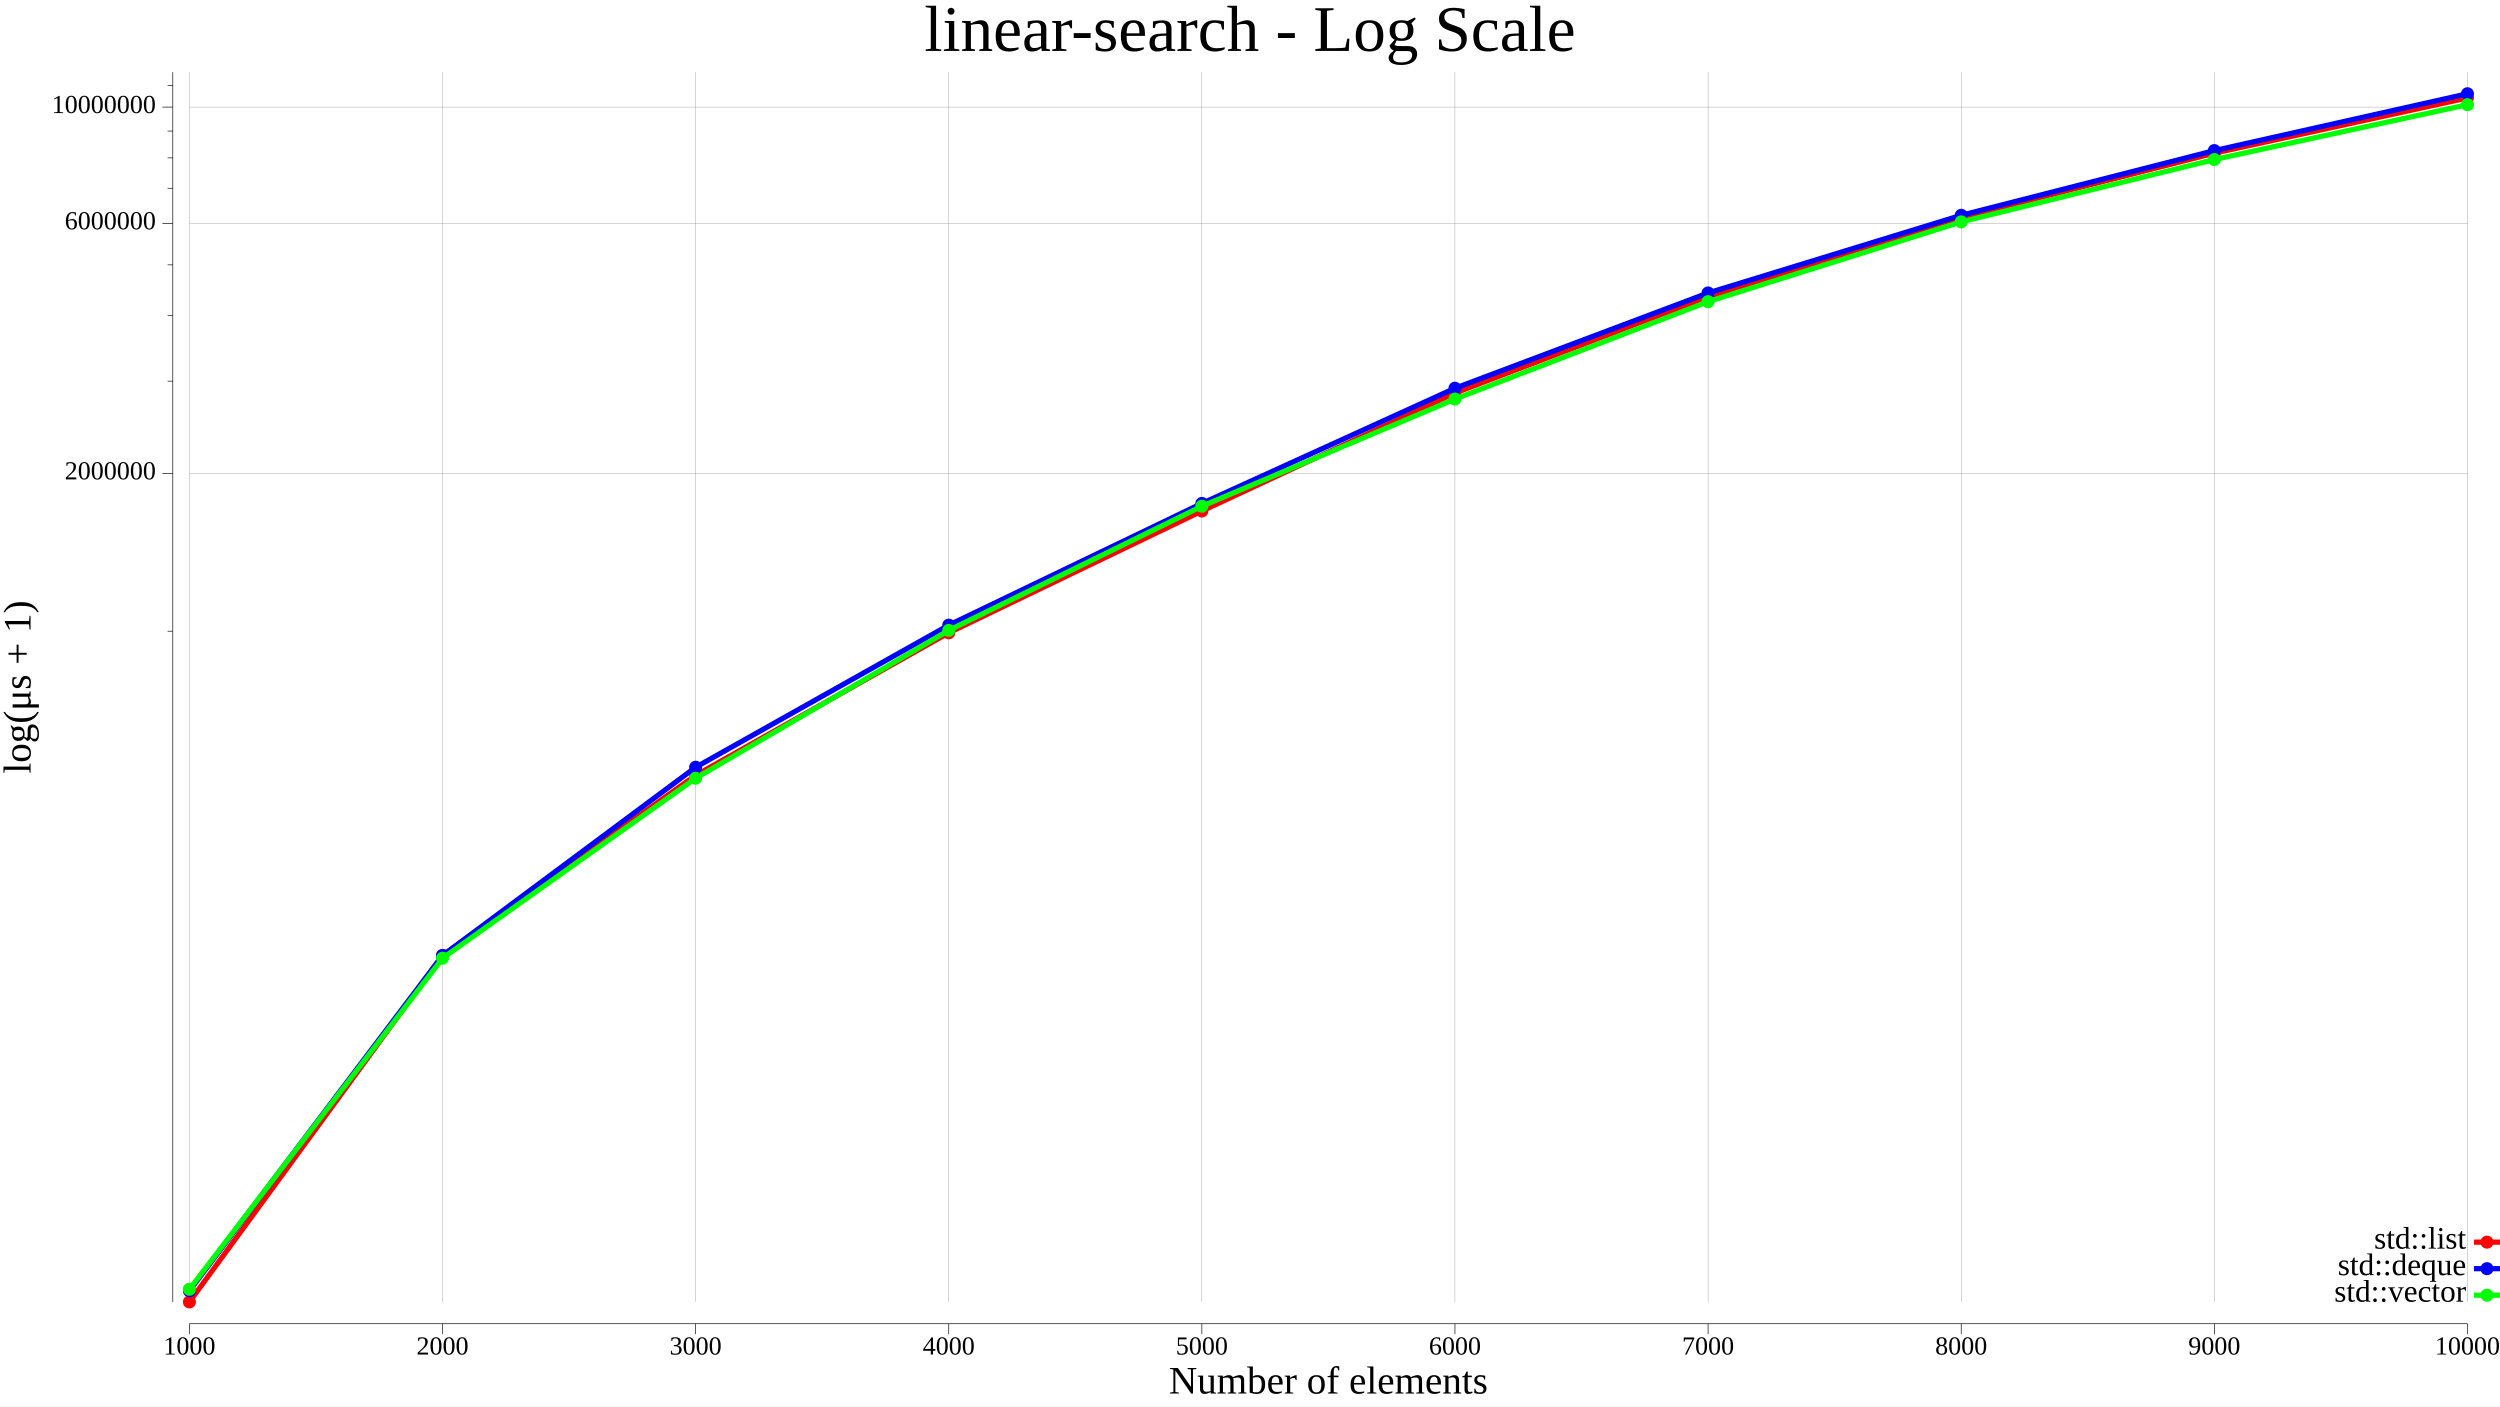
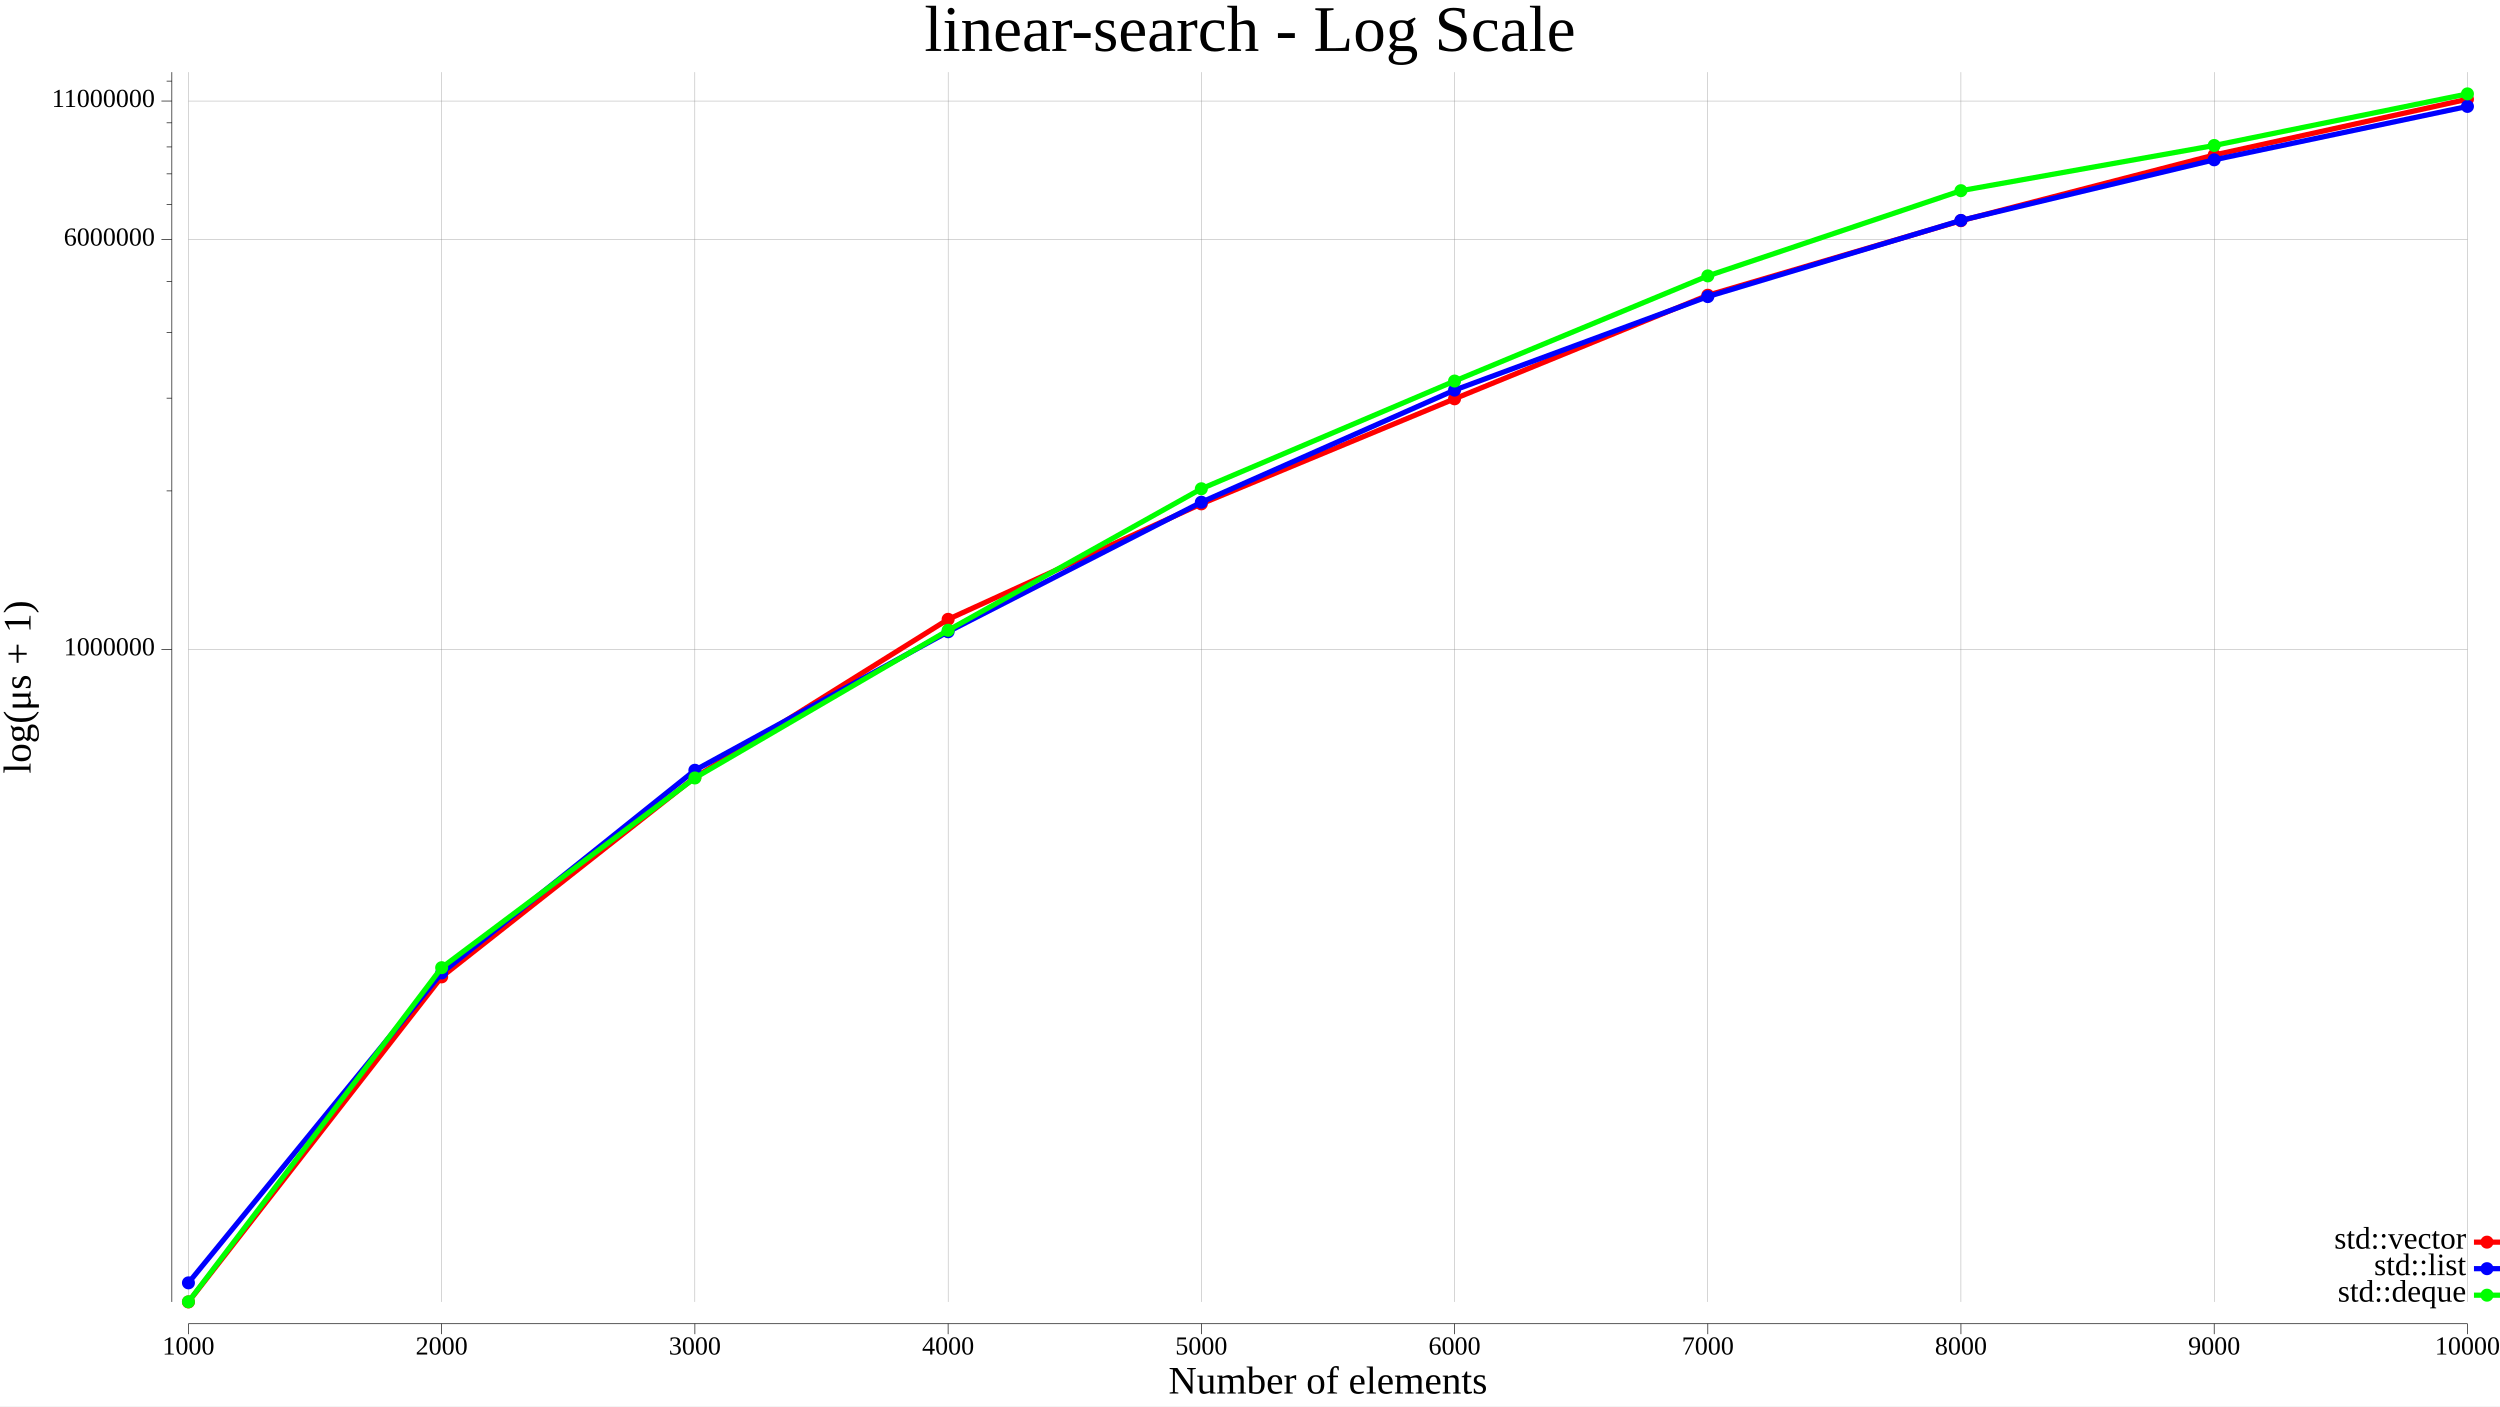
<svg xmlns="http://www.w3.org/2000/svg" width="1920pt" height="1080pt" viewBox="0 0 1920 1080">
  <g transform="scale(1, -1) translate(0, -1080)">
    <path d="M0,0L1920,0L1920,1080L0,1080Z" style="fill:#FFFFFF" />
    <text x="709.94" y="-1040.9" transform="scale(1, -1)" style="font-family:Liberation Serif;font-variant:normal;font-weight:normal;font-style:normal;font-size:50px">linear-search - Log Scale</text>
-     <text x="897.77" y="-9.756" transform="scale(1, -1)" style="font-family:Liberation Serif;font-variant:normal;font-weight:normal;font-style:normal;font-size:30px">Number of elements</text>
-     <text x="125.46" y="-39.727" transform="scale(1, -1)" style="font-family:Liberation Serif;font-variant:normal;font-weight:normal;font-style:normal;font-size:20px">1000</text>
-     <text x="319.86" y="-39.727" transform="scale(1, -1)" style="font-family:Liberation Serif;font-variant:normal;font-weight:normal;font-style:normal;font-size:20px">2000</text>
-     <text x="514.25" y="-39.727" transform="scale(1, -1)" style="font-family:Liberation Serif;font-variant:normal;font-weight:normal;font-style:normal;font-size:20px">3000</text>
-     <text x="708.64" y="-39.727" transform="scale(1, -1)" style="font-family:Liberation Serif;font-variant:normal;font-weight:normal;font-style:normal;font-size:20px">4000</text>
-     <text x="903.03" y="-39.727" transform="scale(1, -1)" style="font-family:Liberation Serif;font-variant:normal;font-weight:normal;font-style:normal;font-size:20px">5000</text>
-     <text x="1097.4" y="-39.727" transform="scale(1, -1)" style="font-family:Liberation Serif;font-variant:normal;font-weight:normal;font-style:normal;font-size:20px">6000</text>
-     <text x="1291.8" y="-39.727" transform="scale(1, -1)" style="font-family:Liberation Serif;font-variant:normal;font-weight:normal;font-style:normal;font-size:20px">7000</text>
-     <text x="1486.2" y="-39.727" transform="scale(1, -1)" style="font-family:Liberation Serif;font-variant:normal;font-weight:normal;font-style:normal;font-size:20px">8000</text>
-     <text x="1680.6" y="-39.727" transform="scale(1, -1)" style="font-family:Liberation Serif;font-variant:normal;font-weight:normal;font-style:normal;font-size:20px">9000</text>
+     <text x="897.4" y="-9.756" transform="scale(1, -1)" style="font-family:Liberation Serif;font-variant:normal;font-weight:normal;font-style:normal;font-size:30px">Number of elements</text>
+     <text x="124.72" y="-39.727" transform="scale(1, -1)" style="font-family:Liberation Serif;font-variant:normal;font-weight:normal;font-style:normal;font-size:20px">1000</text>
+     <text x="319.2" y="-39.727" transform="scale(1, -1)" style="font-family:Liberation Serif;font-variant:normal;font-weight:normal;font-style:normal;font-size:20px">2000</text>
+     <text x="513.67" y="-39.727" transform="scale(1, -1)" style="font-family:Liberation Serif;font-variant:normal;font-weight:normal;font-style:normal;font-size:20px">3000</text>
+     <text x="708.15" y="-39.727" transform="scale(1, -1)" style="font-family:Liberation Serif;font-variant:normal;font-weight:normal;font-style:normal;font-size:20px">4000</text>
+     <text x="902.62" y="-39.727" transform="scale(1, -1)" style="font-family:Liberation Serif;font-variant:normal;font-weight:normal;font-style:normal;font-size:20px">5000</text>
+     <text x="1097.1" y="-39.727" transform="scale(1, -1)" style="font-family:Liberation Serif;font-variant:normal;font-weight:normal;font-style:normal;font-size:20px">6000</text>
+     <text x="1291.6" y="-39.727" transform="scale(1, -1)" style="font-family:Liberation Serif;font-variant:normal;font-weight:normal;font-style:normal;font-size:20px">7000</text>
+     <text x="1486" y="-39.727" transform="scale(1, -1)" style="font-family:Liberation Serif;font-variant:normal;font-weight:normal;font-style:normal;font-size:20px">8000</text>
+     <text x="1680.5" y="-39.727" transform="scale(1, -1)" style="font-family:Liberation Serif;font-variant:normal;font-weight:normal;font-style:normal;font-size:20px">9000</text>
    <text x="1870" y="-39.727" transform="scale(1, -1)" style="font-family:Liberation Serif;font-variant:normal;font-weight:normal;font-style:normal;font-size:20px">10000</text>
-     <path d="M145.46,55.371L145.46,63.371" style="fill:none;stroke:#000000;stroke-width:0.5" />
-     <path d="M339.86,55.371L339.86,63.371" style="fill:none;stroke:#000000;stroke-width:0.5" />
-     <path d="M534.25,55.371L534.25,63.371" style="fill:none;stroke:#000000;stroke-width:0.5" />
-     <path d="M728.64,55.371L728.64,63.371" style="fill:none;stroke:#000000;stroke-width:0.5" />
-     <path d="M923.03,55.371L923.03,63.371" style="fill:none;stroke:#000000;stroke-width:0.5" />
-     <path d="M1117.4,55.371L1117.4,63.371" style="fill:none;stroke:#000000;stroke-width:0.5" />
-     <path d="M1311.8,55.371L1311.8,63.371" style="fill:none;stroke:#000000;stroke-width:0.5" />
-     <path d="M1506.2,55.371L1506.2,63.371" style="fill:none;stroke:#000000;stroke-width:0.5" />
-     <path d="M1700.6,55.371L1700.6,63.371" style="fill:none;stroke:#000000;stroke-width:0.5" />
+     <path d="M144.72,55.371L144.72,63.371" style="fill:none;stroke:#000000;stroke-width:0.5" />
+     <path d="M339.2,55.371L339.2,63.371" style="fill:none;stroke:#000000;stroke-width:0.5" />
+     <path d="M533.67,55.371L533.67,63.371" style="fill:none;stroke:#000000;stroke-width:0.5" />
+     <path d="M728.15,55.371L728.15,63.371" style="fill:none;stroke:#000000;stroke-width:0.5" />
+     <path d="M922.62,55.371L922.62,63.371" style="fill:none;stroke:#000000;stroke-width:0.5" />
+     <path d="M1117.1,55.371L1117.1,63.371" style="fill:none;stroke:#000000;stroke-width:0.5" />
+     <path d="M1311.6,55.371L1311.6,63.371" style="fill:none;stroke:#000000;stroke-width:0.5" />
+     <path d="M1506,55.371L1506,63.371" style="fill:none;stroke:#000000;stroke-width:0.5" />
+     <path d="M1700.5,55.371L1700.5,63.371" style="fill:none;stroke:#000000;stroke-width:0.5" />
    <path d="M1895,55.371L1895,63.371" style="fill:none;stroke:#000000;stroke-width:0.5" />
-     <path d="M145.46,63.371L1895,63.371" style="fill:none;stroke:#000000;stroke-width:0.5" />
+     <path d="M144.72,63.371L1895,63.371" style="fill:none;stroke:#000000;stroke-width:0.5" />
    <g transform="rotate(90)">
      <text x="485.87" y="23.467" transform="scale(1, -1)" style="font-family:Liberation Serif;font-variant:normal;font-weight:normal;font-style:normal;font-size:30px">log(μs + 1)</text>
    </g>
-     <text x="49.712" y="-711.84" transform="scale(1, -1)" style="font-family:Liberation Serif;font-variant:normal;font-weight:normal;font-style:normal;font-size:20px">2000000</text>
-     <text x="49.712" y="-903.89" transform="scale(1, -1)" style="font-family:Liberation Serif;font-variant:normal;font-weight:normal;font-style:normal;font-size:20px">6000000</text>
-     <text x="39.712" y="-993.19" transform="scale(1, -1)" style="font-family:Liberation Serif;font-variant:normal;font-weight:normal;font-style:normal;font-size:20px">10000000</text>
-     <path d="M124.71,716.41L132.71,716.41" style="fill:none;stroke:#000000;stroke-width:0.5" />
-     <path d="M124.71,908.46L132.71,908.46" style="fill:none;stroke:#000000;stroke-width:0.5" />
-     <path d="M124.71,997.76L132.71,997.76" style="fill:none;stroke:#000000;stroke-width:0.5" />
-     <path d="M128.71,595.24L132.71,595.24" style="fill:none;stroke:#000000;stroke-width:0.5" />
-     <path d="M128.71,787.29L132.71,787.29" style="fill:none;stroke:#000000;stroke-width:0.5" />
-     <path d="M128.71,837.58L132.71,837.58" style="fill:none;stroke:#000000;stroke-width:0.5" />
-     <path d="M128.71,876.59L132.71,876.59" style="fill:none;stroke:#000000;stroke-width:0.5" />
-     <path d="M128.71,935.41L132.71,935.41" style="fill:none;stroke:#000000;stroke-width:0.5" />
-     <path d="M128.71,958.75L132.71,958.75" style="fill:none;stroke:#000000;stroke-width:0.5" />
-     <path d="M128.71,979.34L132.71,979.34" style="fill:none;stroke:#000000;stroke-width:0.5" />
-     <path d="M128.71,1014.4L132.71,1014.4" style="fill:none;stroke:#000000;stroke-width:0.5" />
-     <path d="M132.71,80.11L132.71,1024.6" style="fill:none;stroke:#000000;stroke-width:0.5" />
-     <path d="M145.46,80.11L145.46,1024.6" style="fill:none;stroke:#808080;stroke-width:0.25" />
-     <path d="M339.86,80.11L339.86,1024.6" style="fill:none;stroke:#808080;stroke-width:0.25" />
-     <path d="M534.25,80.11L534.25,1024.6" style="fill:none;stroke:#808080;stroke-width:0.25" />
-     <path d="M728.64,80.11L728.64,1024.6" style="fill:none;stroke:#808080;stroke-width:0.25" />
-     <path d="M923.03,80.11L923.03,1024.6" style="fill:none;stroke:#808080;stroke-width:0.25" />
-     <path d="M1117.4,80.11L1117.4,1024.6" style="fill:none;stroke:#808080;stroke-width:0.25" />
-     <path d="M1311.8,80.11L1311.8,1024.6" style="fill:none;stroke:#808080;stroke-width:0.25" />
-     <path d="M1506.2,80.11L1506.2,1024.6" style="fill:none;stroke:#808080;stroke-width:0.25" />
-     <path d="M1700.6,80.11L1700.6,1024.6" style="fill:none;stroke:#808080;stroke-width:0.25" />
+     <text x="48.97" y="-576.68" transform="scale(1, -1)" style="font-family:Liberation Serif;font-variant:normal;font-weight:normal;font-style:normal;font-size:20px">1000000</text>
+     <text x="48.97" y="-891.38" transform="scale(1, -1)" style="font-family:Liberation Serif;font-variant:normal;font-weight:normal;font-style:normal;font-size:20px">6000000</text>
+     <text x="39.712" y="-997.84" transform="scale(1, -1)" style="font-family:Liberation Serif;font-variant:normal;font-weight:normal;font-style:normal;font-size:20px">11000000</text>
+     <path d="M123.97,581.25L131.97,581.25" style="fill:none;stroke:#000000;stroke-width:0.5" />
+     <path d="M123.97,895.95L131.97,895.95" style="fill:none;stroke:#000000;stroke-width:0.5" />
+     <path d="M123.97,1002.4L131.97,1002.4" style="fill:none;stroke:#000000;stroke-width:0.5" />
+     <path d="M127.97,702.99L131.97,702.99" style="fill:none;stroke:#000000;stroke-width:0.5" />
+     <path d="M127.97,774.21L131.97,774.21" style="fill:none;stroke:#000000;stroke-width:0.5" />
+     <path d="M127.97,824.73L131.97,824.73" style="fill:none;stroke:#000000;stroke-width:0.5" />
+     <path d="M127.97,863.93L131.97,863.93" style="fill:none;stroke:#000000;stroke-width:0.5" />
+     <path d="M127.97,923.02L131.97,923.02" style="fill:none;stroke:#000000;stroke-width:0.5" />
+     <path d="M127.97,946.48L131.97,946.48" style="fill:none;stroke:#000000;stroke-width:0.5" />
+     <path d="M127.97,967.16L131.97,967.16" style="fill:none;stroke:#000000;stroke-width:0.5" />
+     <path d="M127.97,985.67L131.97,985.67" style="fill:none;stroke:#000000;stroke-width:0.5" />
+     <path d="M127.97,1017.7L131.97,1017.7" style="fill:none;stroke:#000000;stroke-width:0.5" />
+     <path d="M131.97,80.11L131.97,1024.6" style="fill:none;stroke:#000000;stroke-width:0.5" />
+     <path d="M144.72,80.11L144.72,1024.6" style="fill:none;stroke:#808080;stroke-width:0.25" />
+     <path d="M339.2,80.11L339.2,1024.6" style="fill:none;stroke:#808080;stroke-width:0.25" />
+     <path d="M533.67,80.11L533.67,1024.6" style="fill:none;stroke:#808080;stroke-width:0.25" />
+     <path d="M728.15,80.11L728.15,1024.6" style="fill:none;stroke:#808080;stroke-width:0.25" />
+     <path d="M922.62,80.11L922.62,1024.6" style="fill:none;stroke:#808080;stroke-width:0.25" />
+     <path d="M1117.1,80.11L1117.1,1024.6" style="fill:none;stroke:#808080;stroke-width:0.25" />
+     <path d="M1311.6,80.11L1311.6,1024.6" style="fill:none;stroke:#808080;stroke-width:0.25" />
+     <path d="M1506,80.11L1506,1024.6" style="fill:none;stroke:#808080;stroke-width:0.25" />
+     <path d="M1700.5,80.11L1700.5,1024.6" style="fill:none;stroke:#808080;stroke-width:0.25" />
    <path d="M1895,80.11L1895,1024.6" style="fill:none;stroke:#808080;stroke-width:0.25" />
-     <path d="M145.46,716.41L1895,716.41" style="fill:none;stroke:#808080;stroke-width:0.25" />
-     <path d="M145.46,908.46L1895,908.46" style="fill:none;stroke:#808080;stroke-width:0.25" />
-     <path d="M145.46,997.76L1895,997.76" style="fill:none;stroke:#808080;stroke-width:0.25" />
-     <path d="M145.46,80.11L339.86,346.21L534.25,484.55L728.64,594.02L923.03,687.56L1117.4,778.16L1311.8,852.09L1506.2,912.92L1700.6,962.39L1895,1004.8" style="fill:none;stroke:#FF0000;stroke-width:4" />
-     <path d="M150.46,80.11A5,5 0 1 1 140.46,80.11A5,5 0 1 1 150.46,80.11Z" style="fill:#FF0000" />
-     <path d="M344.86,346.21A5,5 0 1 1 334.86,346.21A5,5 0 1 1 344.86,346.21Z" style="fill:#FF0000" />
-     <path d="M539.25,484.55A5,5 0 1 1 529.25,484.55A5,5 0 1 1 539.25,484.55Z" style="fill:#FF0000" />
-     <path d="M733.64,594.02A5,5 0 1 1 723.64,594.02A5,5 0 1 1 733.64,594.02Z" style="fill:#FF0000" />
-     <path d="M928.03,687.56A5,5 0 1 1 918.03,687.56A5,5 0 1 1 928.03,687.56Z" style="fill:#FF0000" />
-     <path d="M1122.4,778.16A5,5 0 1 1 1112.4,778.16A5,5 0 1 1 1122.4,778.16Z" style="fill:#FF0000" />
-     <path d="M1316.8,852.09A5,5 0 1 1 1306.8,852.09A5,5 0 1 1 1316.8,852.09Z" style="fill:#FF0000" />
-     <path d="M1511.2,912.92A5,5 0 1 1 1501.2,912.92A5,5 0 1 1 1511.2,912.92Z" style="fill:#FF0000" />
-     <path d="M1705.6,962.39A5,5 0 1 1 1695.6,962.39A5,5 0 1 1 1705.6,962.39Z" style="fill:#FF0000" />
-     <path d="M1900,1004.8A5,5 0 1 1 1890,1004.8A5,5 0 1 1 1900,1004.8Z" style="fill:#FF0000" />
-     <path d="M145.46,88.657L339.86,346.19L534.25,490.76L728.64,599.89L923.03,693.36L1117.4,781.84L1311.8,855.01L1506.2,914.65L1700.6,964.35L1895,1008" style="fill:none;stroke:#0000FF;stroke-width:4" />
-     <path d="M150.46,88.657A5,5 0 1 1 140.46,88.657A5,5 0 1 1 150.46,88.657Z" style="fill:#0000FF" />
-     <path d="M344.86,346.19A5,5 0 1 1 334.86,346.19A5,5 0 1 1 344.86,346.19Z" style="fill:#0000FF" />
-     <path d="M539.25,490.76A5,5 0 1 1 529.25,490.76A5,5 0 1 1 539.25,490.76Z" style="fill:#0000FF" />
-     <path d="M733.64,599.89A5,5 0 1 1 723.64,599.89A5,5 0 1 1 733.64,599.89Z" style="fill:#0000FF" />
-     <path d="M928.03,693.36A5,5 0 1 1 918.03,693.36A5,5 0 1 1 928.03,693.36Z" style="fill:#0000FF" />
-     <path d="M1122.4,781.84A5,5 0 1 1 1112.4,781.84A5,5 0 1 1 1122.4,781.84Z" style="fill:#0000FF" />
-     <path d="M1316.8,855.01A5,5 0 1 1 1306.8,855.01A5,5 0 1 1 1316.8,855.01Z" style="fill:#0000FF" />
-     <path d="M1511.2,914.65A5,5 0 1 1 1501.2,914.65A5,5 0 1 1 1511.2,914.65Z" style="fill:#0000FF" />
-     <path d="M1705.6,964.35A5,5 0 1 1 1695.6,964.35A5,5 0 1 1 1705.6,964.35Z" style="fill:#0000FF" />
-     <path d="M1900,1008A5,5 0 1 1 1890,1008A5,5 0 1 1 1900,1008Z" style="fill:#0000FF" />
-     <path d="M145.46,89.839L339.86,344.11L534.25,482.32L728.64,595.86L923.03,691.22L1117.4,773.53L1311.8,848.33L1506.2,909.6L1700.6,957.47L1895,999.62" style="fill:none;stroke:#00FF00;stroke-width:4" />
-     <path d="M150.46,89.839A5,5 0 1 1 140.46,89.839A5,5 0 1 1 150.46,89.839Z" style="fill:#00FF00" />
-     <path d="M344.86,344.11A5,5 0 1 1 334.86,344.11A5,5 0 1 1 344.86,344.11Z" style="fill:#00FF00" />
-     <path d="M539.25,482.32A5,5 0 1 1 529.25,482.32A5,5 0 1 1 539.25,482.32Z" style="fill:#00FF00" />
-     <path d="M733.64,595.86A5,5 0 1 1 723.64,595.86A5,5 0 1 1 733.64,595.86Z" style="fill:#00FF00" />
-     <path d="M928.03,691.22A5,5 0 1 1 918.03,691.22A5,5 0 1 1 928.03,691.22Z" style="fill:#00FF00" />
-     <path d="M1122.4,773.53A5,5 0 1 1 1112.4,773.53A5,5 0 1 1 1122.4,773.53Z" style="fill:#00FF00" />
-     <path d="M1316.8,848.33A5,5 0 1 1 1306.8,848.33A5,5 0 1 1 1316.8,848.33Z" style="fill:#00FF00" />
-     <path d="M1511.2,909.6A5,5 0 1 1 1501.2,909.6A5,5 0 1 1 1511.2,909.6Z" style="fill:#00FF00" />
-     <path d="M1705.6,957.47A5,5 0 1 1 1695.6,957.47A5,5 0 1 1 1705.6,957.47Z" style="fill:#00FF00" />
-     <path d="M1900,999.62A5,5 0 1 1 1890,999.62A5,5 0 1 1 1900,999.62Z" style="fill:#00FF00" />
+     <path d="M144.72,581.25L1895,581.25" style="fill:none;stroke:#808080;stroke-width:0.25" />
+     <path d="M144.72,895.95L1895,895.95" style="fill:none;stroke:#808080;stroke-width:0.25" />
+     <path d="M144.72,1002.4L1895,1002.4" style="fill:none;stroke:#808080;stroke-width:0.25" />
+     <path d="M144.72,80.11L339.2,329.76L533.67,482.96L728.15,604.36L922.62,693.03L1117.1,773.72L1311.6,853.26L1506,910.51L1700.5,960.94L1895,1003.8" style="fill:none;stroke:#FF0000;stroke-width:4" />
+     <path d="M149.72,80.11A5,5 0 1 1 139.72,80.11A5,5 0 1 1 149.72,80.11Z" style="fill:#FF0000" />
+     <path d="M344.2,329.76A5,5 0 1 1 334.2,329.76A5,5 0 1 1 344.2,329.76Z" style="fill:#FF0000" />
+     <path d="M538.67,482.96A5,5 0 1 1 528.67,482.96A5,5 0 1 1 538.67,482.96Z" style="fill:#FF0000" />
+     <path d="M733.15,604.36A5,5 0 1 1 723.15,604.36A5,5 0 1 1 733.15,604.36Z" style="fill:#FF0000" />
+     <path d="M927.62,693.03A5,5 0 1 1 917.62,693.03A5,5 0 1 1 927.62,693.03Z" style="fill:#FF0000" />
+     <path d="M1122.1,773.72A5,5 0 1 1 1112.1,773.72A5,5 0 1 1 1122.1,773.72Z" style="fill:#FF0000" />
+     <path d="M1316.6,853.26A5,5 0 1 1 1306.6,853.26A5,5 0 1 1 1316.6,853.26Z" style="fill:#FF0000" />
+     <path d="M1511,910.51A5,5 0 1 1 1501,910.51A5,5 0 1 1 1511,910.51Z" style="fill:#FF0000" />
+     <path d="M1705.5,960.94A5,5 0 1 1 1695.5,960.94A5,5 0 1 1 1705.5,960.94Z" style="fill:#FF0000" />
+     <path d="M1900,1003.8A5,5 0 1 1 1890,1003.8A5,5 0 1 1 1900,1003.8Z" style="fill:#FF0000" />
+     <path d="M144.72,94.764L339.2,332.77L533.67,488.44L728.15,594.81L922.62,694.3L1117.1,780.4L1311.6,852.21L1506,910.72L1700.5,957.26L1895,998.27" style="fill:none;stroke:#0000FF;stroke-width:4" />
+     <path d="M149.72,94.764A5,5 0 1 1 139.72,94.764A5,5 0 1 1 149.72,94.764Z" style="fill:#0000FF" />
+     <path d="M344.2,332.77A5,5 0 1 1 334.2,332.77A5,5 0 1 1 344.2,332.77Z" style="fill:#0000FF" />
+     <path d="M538.67,488.44A5,5 0 1 1 528.67,488.44A5,5 0 1 1 538.67,488.44Z" style="fill:#0000FF" />
+     <path d="M733.15,594.81A5,5 0 1 1 723.15,594.81A5,5 0 1 1 733.15,594.81Z" style="fill:#0000FF" />
+     <path d="M927.62,694.3A5,5 0 1 1 917.62,694.3A5,5 0 1 1 927.62,694.3Z" style="fill:#0000FF" />
+     <path d="M1122.1,780.4A5,5 0 1 1 1112.1,780.4A5,5 0 1 1 1122.1,780.4Z" style="fill:#0000FF" />
+     <path d="M1316.6,852.21A5,5 0 1 1 1306.6,852.21A5,5 0 1 1 1316.6,852.21Z" style="fill:#0000FF" />
+     <path d="M1511,910.72A5,5 0 1 1 1501,910.72A5,5 0 1 1 1511,910.72Z" style="fill:#0000FF" />
+     <path d="M1705.5,957.26A5,5 0 1 1 1695.5,957.26A5,5 0 1 1 1705.5,957.26Z" style="fill:#0000FF" />
+     <path d="M1900,998.27A5,5 0 1 1 1890,998.27A5,5 0 1 1 1900,998.27Z" style="fill:#0000FF" />
+     <path d="M144.72,80.229L339.2,336.83L533.67,482.52L728.15,595.95L922.62,704.63L1117.1,787.36L1311.6,868.11L1506,933.56L1700.5,968.28L1895,1007.9" style="fill:none;stroke:#00FF00;stroke-width:4" />
+     <path d="M149.72,80.229A5,5 0 1 1 139.72,80.229A5,5 0 1 1 149.72,80.229Z" style="fill:#00FF00" />
+     <path d="M344.2,336.83A5,5 0 1 1 334.2,336.83A5,5 0 1 1 344.2,336.83Z" style="fill:#00FF00" />
+     <path d="M538.67,482.52A5,5 0 1 1 528.67,482.52A5,5 0 1 1 538.67,482.52Z" style="fill:#00FF00" />
+     <path d="M733.15,595.95A5,5 0 1 1 723.15,595.95A5,5 0 1 1 733.15,595.95Z" style="fill:#00FF00" />
+     <path d="M927.62,704.63A5,5 0 1 1 917.62,704.63A5,5 0 1 1 927.62,704.63Z" style="fill:#00FF00" />
+     <path d="M1122.1,787.36A5,5 0 1 1 1112.1,787.36A5,5 0 1 1 1122.1,787.36Z" style="fill:#00FF00" />
+     <path d="M1316.6,868.11A5,5 0 1 1 1306.6,868.11A5,5 0 1 1 1316.6,868.11Z" style="fill:#00FF00" />
+     <path d="M1511,933.56A5,5 0 1 1 1501,933.56A5,5 0 1 1 1511,933.56Z" style="fill:#00FF00" />
+     <path d="M1705.5,968.28A5,5 0 1 1 1695.5,968.28A5,5 0 1 1 1705.5,968.28Z" style="fill:#00FF00" />
+     <path d="M1900,1007.9A5,5 0 1 1 1890,1007.9A5,5 0 1 1 1900,1007.9Z" style="fill:#00FF00" />
    <path d="M1900,126.03L1920,126.03" style="fill:none;stroke:#FF0000;stroke-width:4" />
    <path d="M1915,126.03A5,5 0 1 1 1905,126.03A5,5 0 1 1 1915,126.03Z" style="fill:#FF0000" />
-     <text x="1823.3" y="-121.05" transform="scale(1, -1)" style="font-family:Liberation Serif;font-variant:normal;font-weight:normal;font-style:normal;font-size:24px">std::list</text>
+     <text x="1792.7" y="-121.05" transform="scale(1, -1)" style="font-family:Liberation Serif;font-variant:normal;font-weight:normal;font-style:normal;font-size:24px">std::vector</text>
    <path d="M1900,105.66L1920,105.66" style="fill:none;stroke:#0000FF;stroke-width:4" />
    <path d="M1915,105.66A5,5 0 1 1 1905,105.66A5,5 0 1 1 1915,105.66Z" style="fill:#0000FF" />
-     <text x="1795.4" y="-100.69" transform="scale(1, -1)" style="font-family:Liberation Serif;font-variant:normal;font-weight:normal;font-style:normal;font-size:24px">std::deque</text>
+     <text x="1823.3" y="-100.69" transform="scale(1, -1)" style="font-family:Liberation Serif;font-variant:normal;font-weight:normal;font-style:normal;font-size:24px">std::list</text>
    <path d="M1900,85.294L1920,85.294" style="fill:none;stroke:#00FF00;stroke-width:4" />
    <path d="M1915,85.294A5,5 0 1 1 1905,85.294A5,5 0 1 1 1915,85.294Z" style="fill:#00FF00" />
-     <text x="1792.7" y="-80.319" transform="scale(1, -1)" style="font-family:Liberation Serif;font-variant:normal;font-weight:normal;font-style:normal;font-size:24px">std::vector</text>
+     <text x="1795.4" y="-80.319" transform="scale(1, -1)" style="font-family:Liberation Serif;font-variant:normal;font-weight:normal;font-style:normal;font-size:24px">std::deque</text>
  </g>
</svg>
